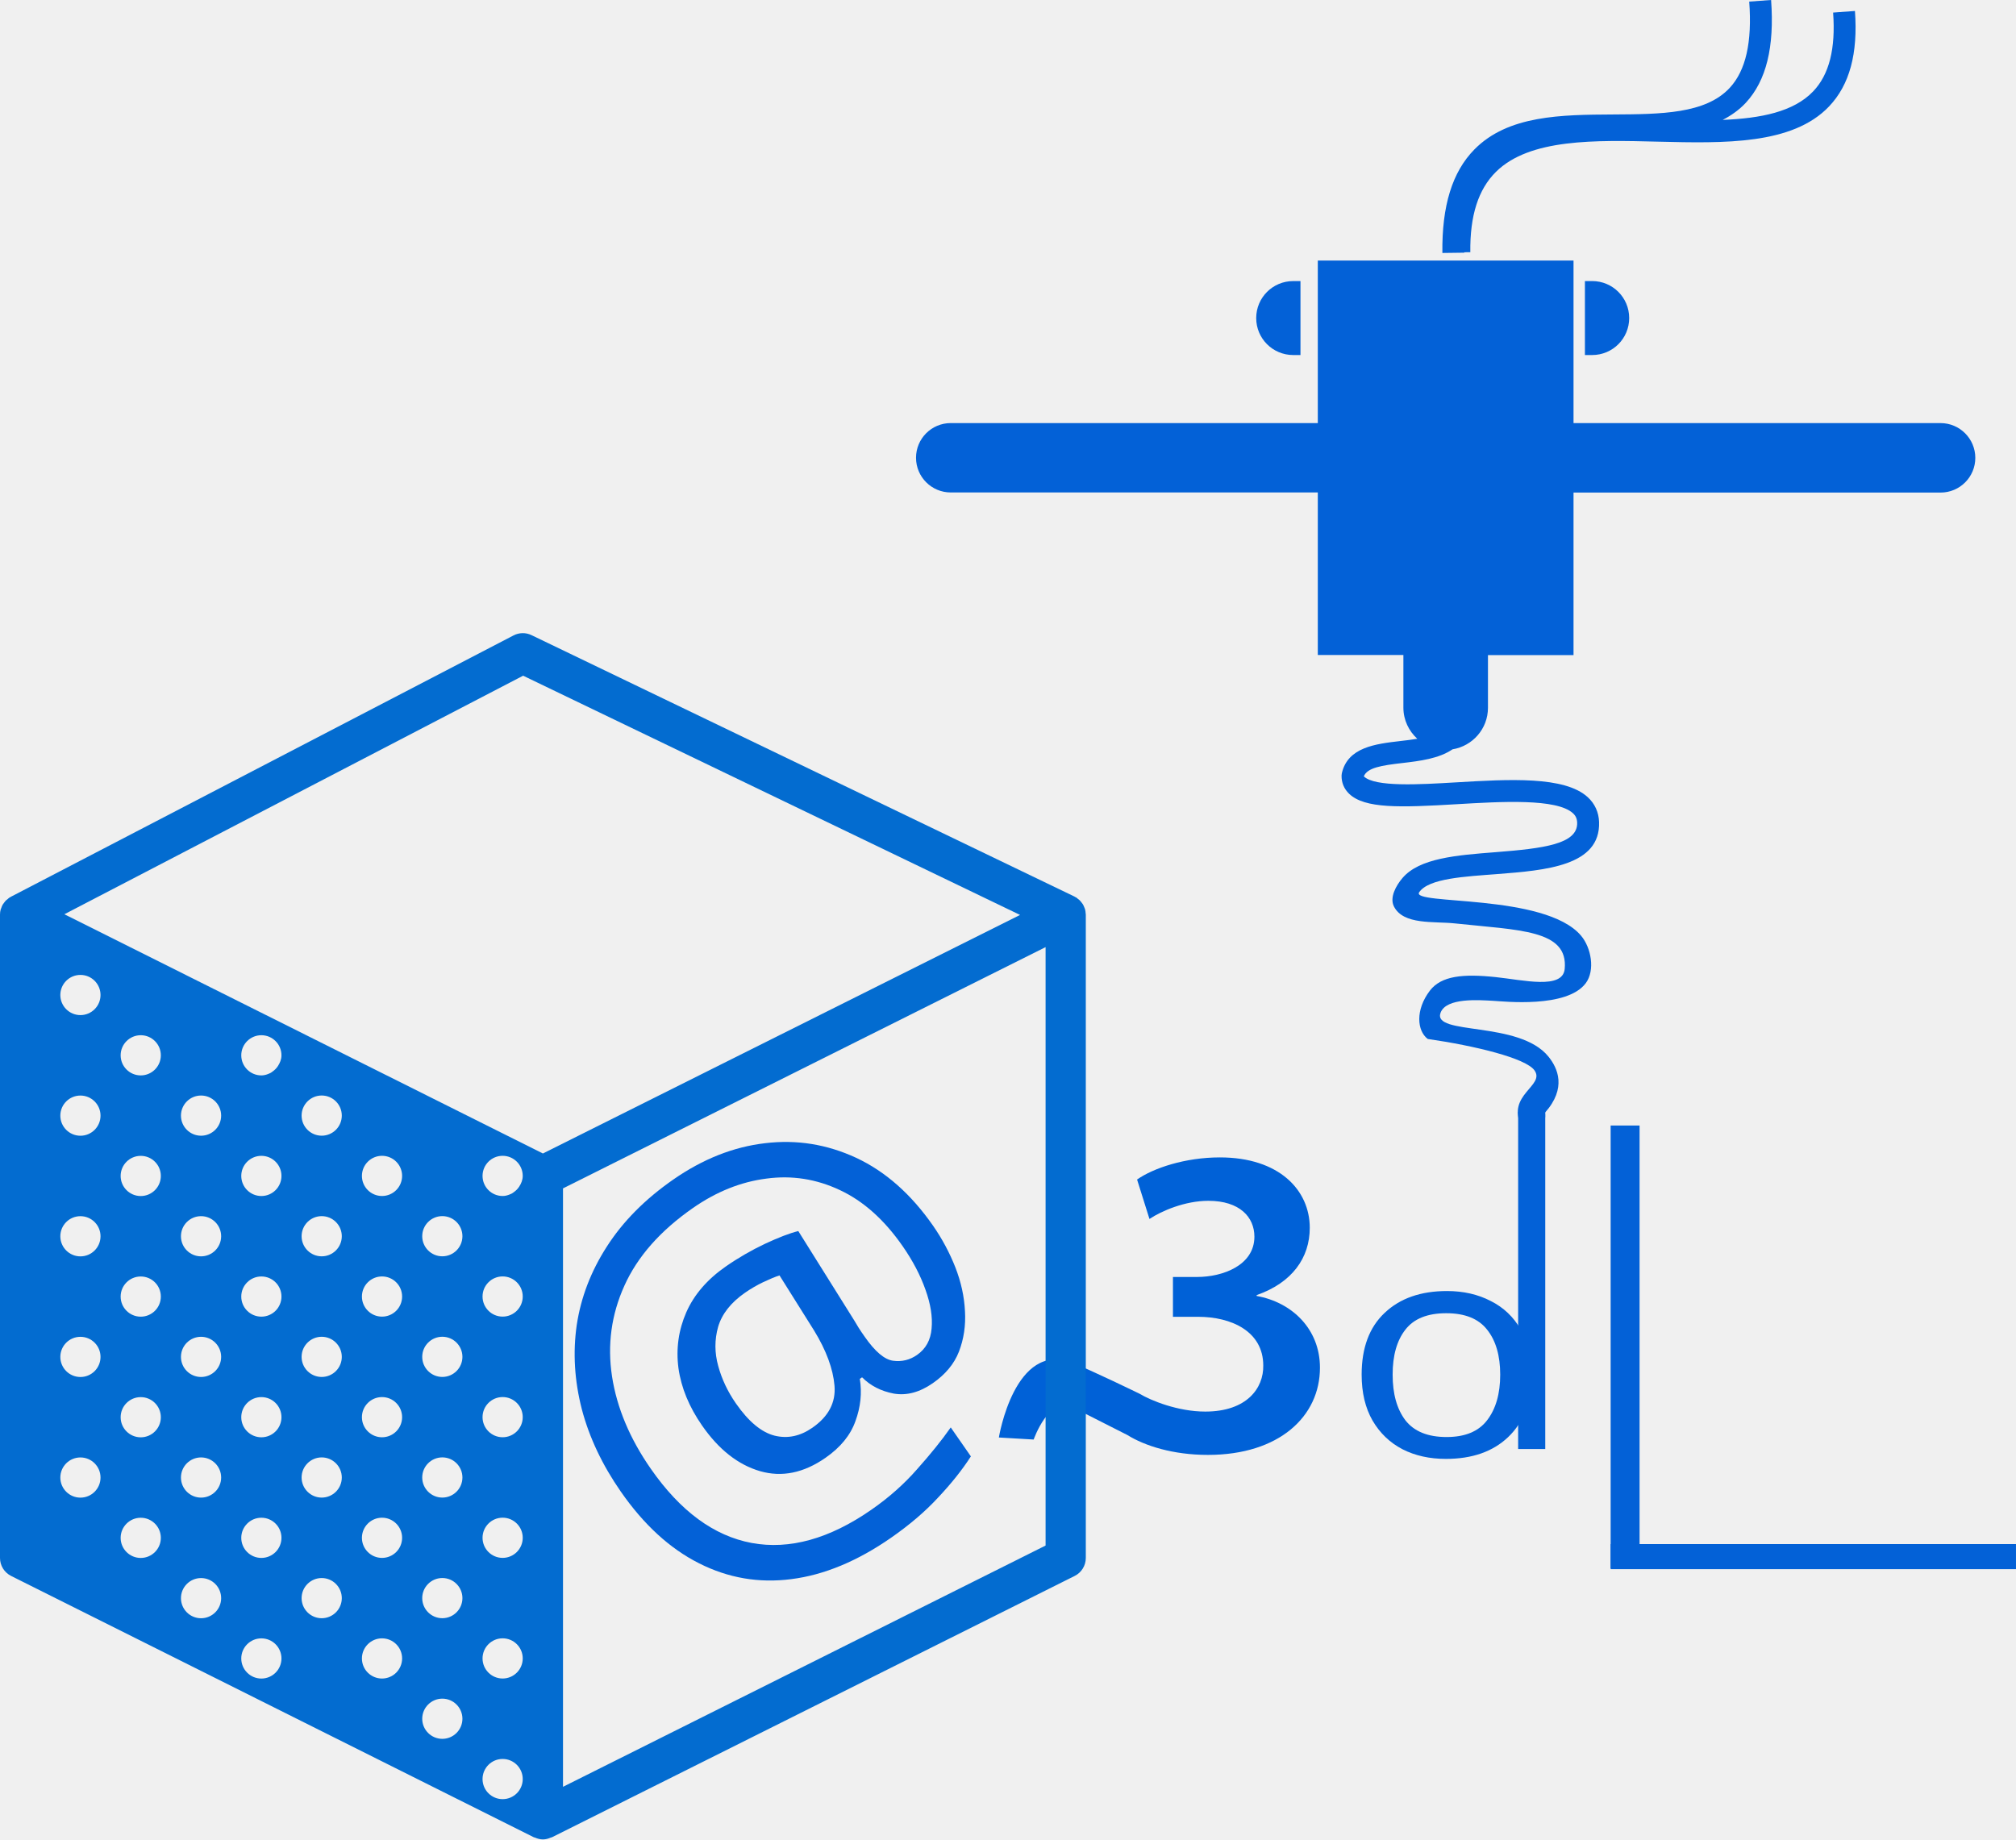
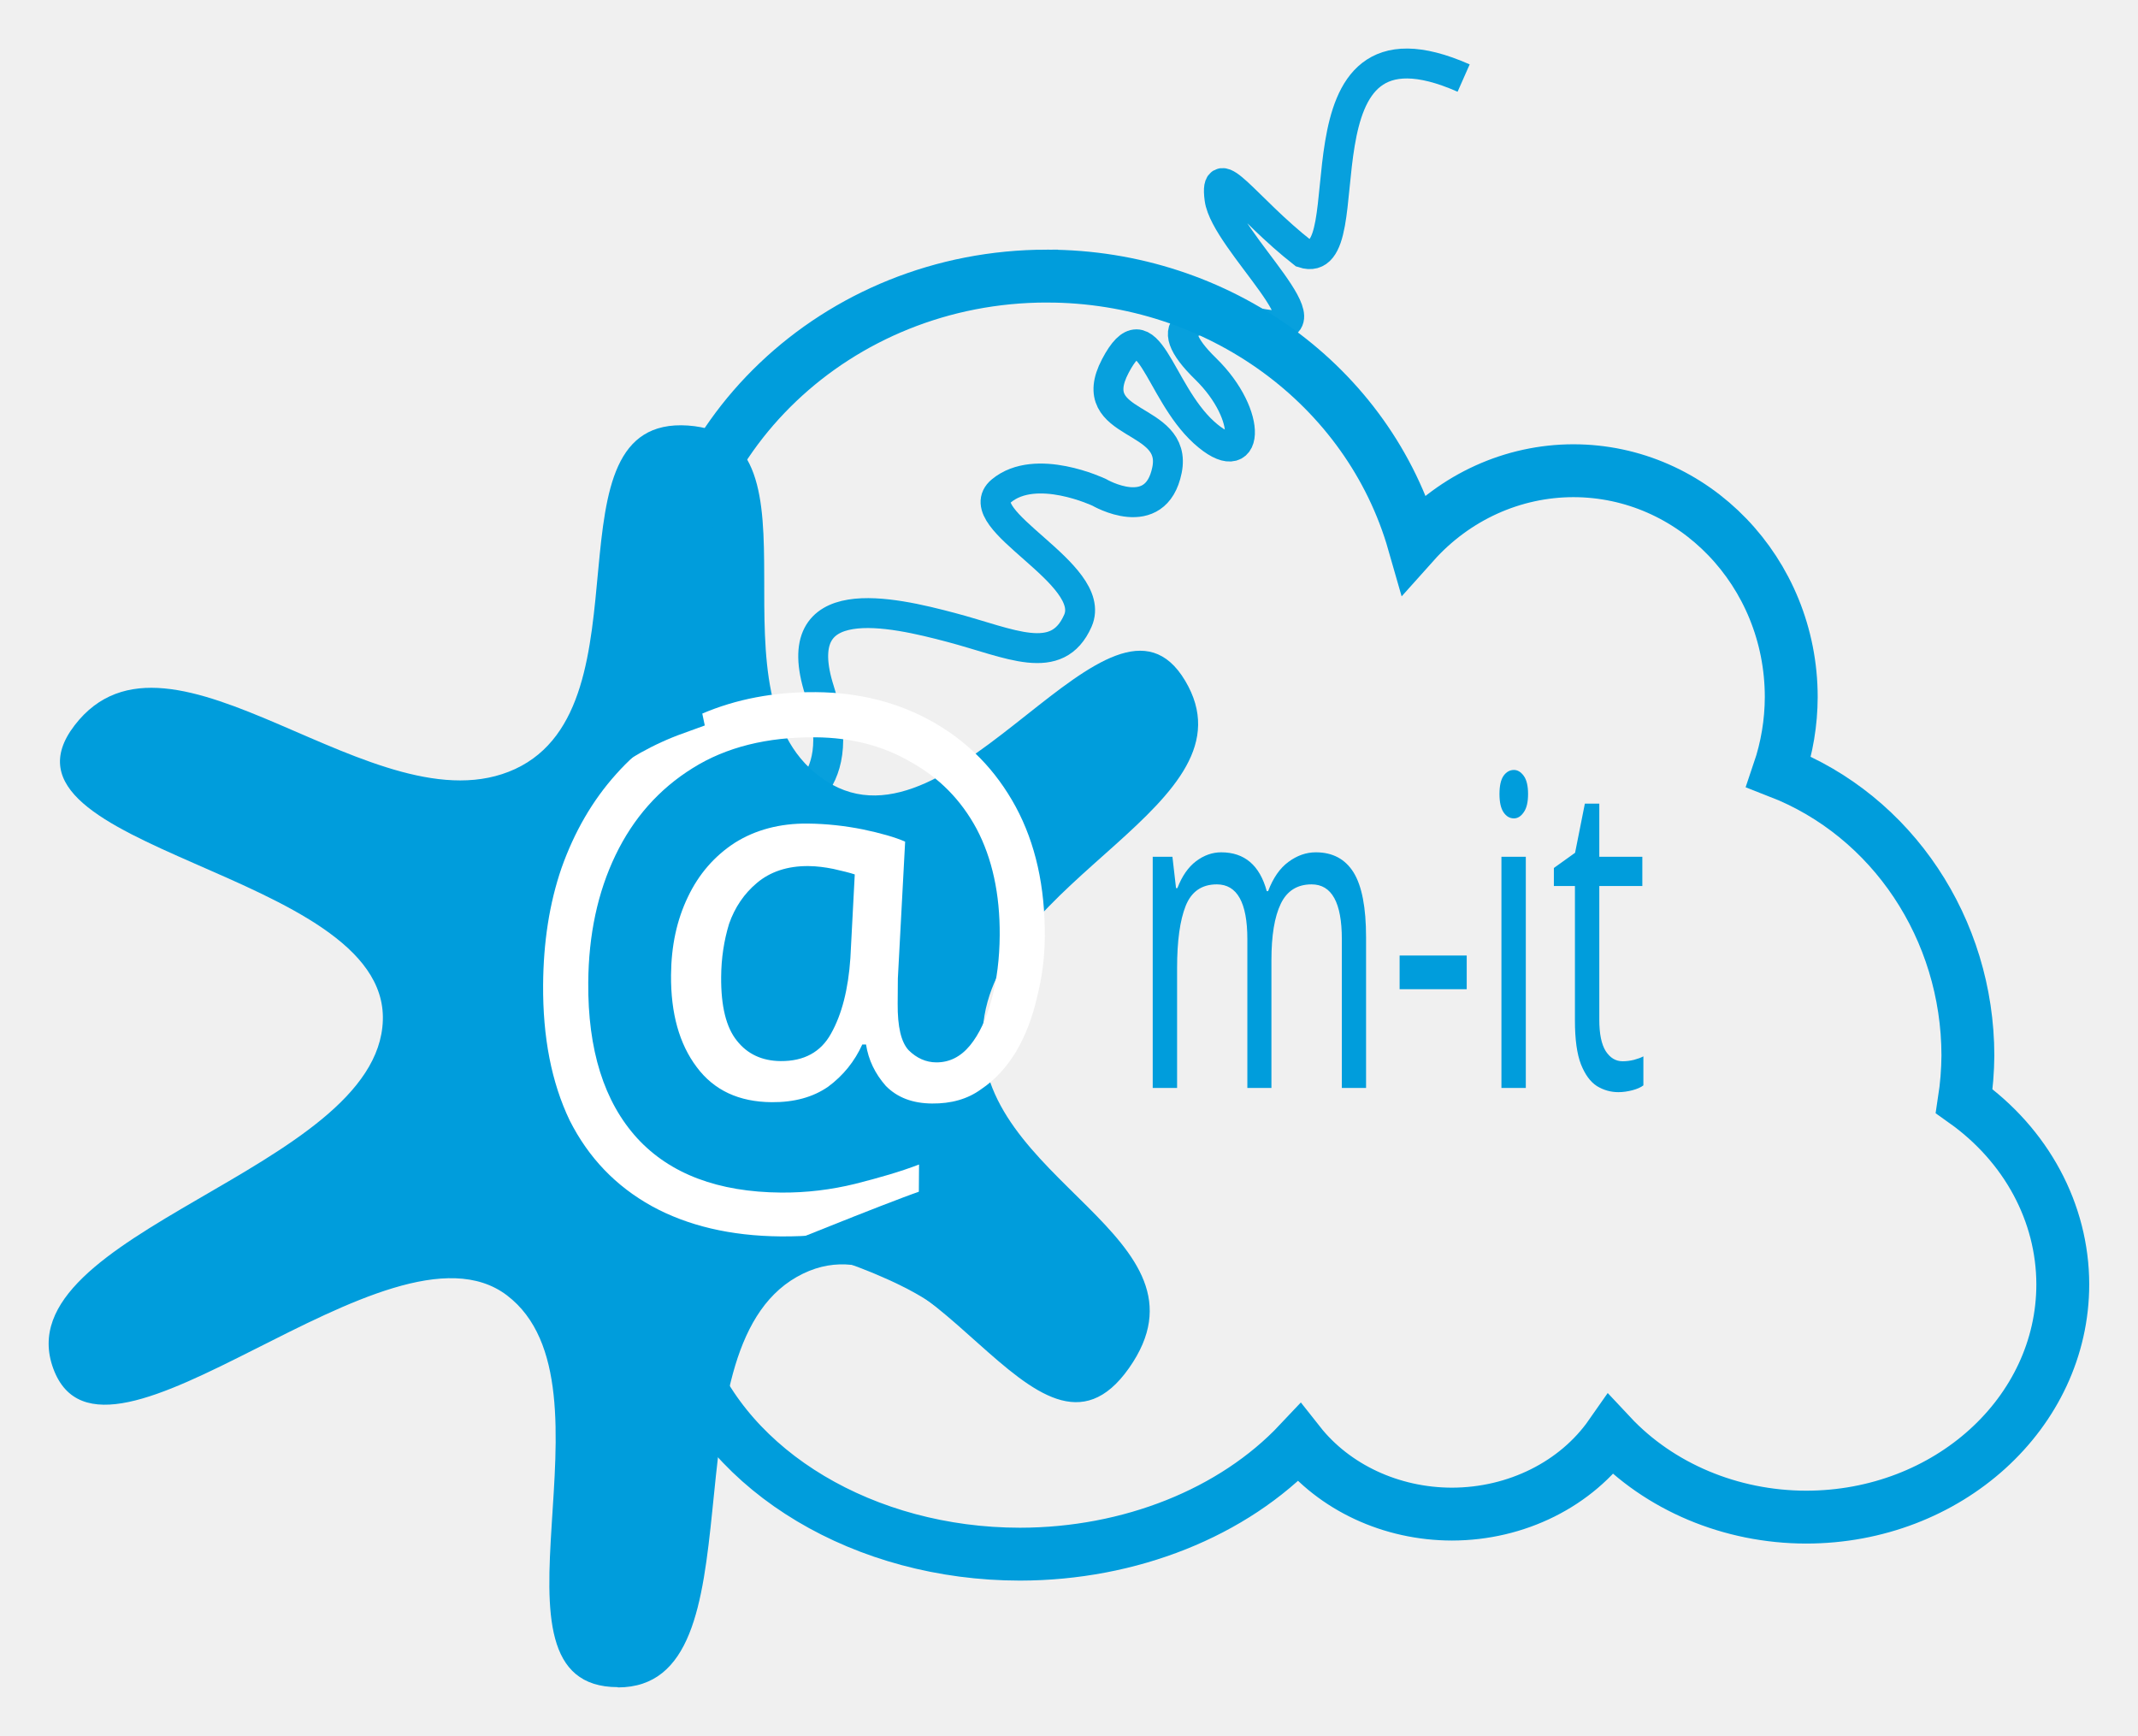
- <svg xmlns="http://www.w3.org/2000/svg" version="1.1" id="Capa_1" x="0px" y="0px" width="855.555" height="780.715" viewBox="0 0 91.986 83.941" xml:space="preserve">
-   <defs id="defs49" />
-   <g id="g3" transform="translate(36.73718,9.623046)">
-     <g id="g5" style="fill:#0061d7;fill-opacity:1" transform="translate(0,-8.386373)">
-       <path d="m 20.601,57.904 0,-0.04 c 1.616,-0.565 2.424,-1.696 2.424,-3.071 0,-1.718 -1.394,-3.213 -4.102,-3.213 -1.576,0 -3.031,0.485 -3.778,1.01 l 0.566,1.799 c 0.545,-0.363 1.616,-0.828 2.687,-0.828 1.434,0 2.101,0.748 2.101,1.636 0,1.313 -1.455,1.839 -2.606,1.839 l -1.111,0 0,1.818 1.151,0 c 1.516,0 2.97,0.667 2.97,2.222 0.02,1.031 -0.748,2.103 -2.646,2.103 -1.252,0 -2.485,-0.506 -2.99,-0.81 0,0 -2.211,-1.08 -3.088,-1.42 C 9.561,59.932 8.839,64.362 8.839,64.362 l 1.588,0.093 c 0,0 0.702,-2.015 1.778,-1.472 0.662,0.335 2.496,1.265 2.496,1.265 0.794,0.494 2.081,0.908 3.677,0.908 3.253,0 5.112,-1.757 5.112,-3.979 0,-1.779 -1.293,-2.991 -2.889,-3.274 z" id="path15" style="fill:#0061d7;fill-opacity:1" />
-       <path style="fill:#0361d7;fill-opacity:1" d="m 51.81,18.07 -16.75,0 0,-7.417 -11.668,0 0,7.417 -16.749,0 c -0.875,0 -1.584,0.709 -1.584,1.583 0,0.874 0.709,1.583 1.584,1.583 l 16.749,0 0,7.417 3.905,0 0,2.403 c 0,0.563 0.247,1.067 0.634,1.42 -0.251,0.042 -0.514,0.075 -0.776,0.104 -1.124,0.131 -2.398,0.279 -2.667,1.472 l -0.012,0.101 c -0.006,0.323 0.113,0.61 0.344,0.832 0.716,0.688 2.334,0.63 4.917,0.477 2.027,-0.12 4.551,-0.269 5.296,0.412 0.128,0.116 0.187,0.25 0.193,0.432 0.031,0.977 -1.525,1.174 -3.73,1.346 -1.784,0.139 -3.467,0.271 -4.24,1.178 -0.302,0.354 -0.593,0.891 -0.392,1.295 0.428,0.859 1.828,0.674 2.773,0.776 2.942,0.316 5.193,0.282 5.02,2.081 -0.091,0.947 -1.887,0.503 -3.142,0.371 -1.484,-0.157 -2.489,-0.064 -3.009,0.617 -0.669,0.878 -0.59,1.831 -0.098,2.205 2.161,0.313 4.478,0.876 4.872,1.435 0.495,0.702 -1.287,1.105 -0.607,2.53 0.041,2.128 1.093,2.072 1.056,0.079 -0.004,-0.201 0.061,-0.443 0.031,-0.682 0.998,-1.123 0.58,-2.033 0.154,-2.559 -1.343,-1.657 -5.324,-0.944 -4.918,-2.006 0.263,-0.688 1.753,-0.573 2.388,-0.538 0.494,0.027 3.374,0.347 4.234,-0.804 0.435,-0.583 0.253,-1.618 -0.218,-2.172 -1.65,-1.941 -7.785,-1.381 -7.382,-1.978 0.434,-0.642 2.124,-0.717 3.556,-0.829 2.211,-0.172 4.72,-0.367 4.652,-2.376 -0.015,-0.446 -0.194,-0.839 -0.52,-1.136 -1.059,-0.966 -3.584,-0.817 -6.028,-0.672 -1.645,0.097 -3.686,0.219 -4.187,-0.276 0.163,-0.396 0.793,-0.497 1.779,-0.61 0.784,-0.092 1.64,-0.197 2.269,-0.623 0.916,-0.149 1.617,-0.938 1.617,-1.896 l 0,-2.404 3.904,0 0,-7.417 16.75,0 c 0.874,0 1.583,-0.709 1.583,-1.583 0,-0.874 -0.71,-1.587 -1.584,-1.587 z" id="path9" />
-       <path style="fill:#0361d7;fill-opacity:1" id="path11" d="m 22.269,14.965 h 0.332 v -3.375 h -0.332 c -0.933,0 -1.688,0.755 -1.688,1.688 0,0.933 0.755,1.687 1.688,1.687 z" />
-       <path style="fill:#0361d7;fill-opacity:1" id="path13" d="m 35.58,11.59 v 3.375 h 0.332 c 0.934,0 1.688,-0.755 1.688,-1.688 0,-0.933 -0.755,-1.688 -1.688,-1.688 l -0.332,9.68e-4 0,0 z" />
-       <path style="fill:#0361d7;fill-opacity:1" id="path16" d="m 30.076,10.275 0.275,-0.003 c -0.021,-1.669 0.363,-2.869 1.172,-3.669 1.537,-1.518 4.521,-1.448 7.406,-1.375 3.007,0.073 6.118,0.148 7.79,-1.607 0.938,-0.985 1.324,-2.411 1.182,-4.357 l -0.996,0.073 c 0.12,1.649 -0.177,2.825 -0.908,3.594 -0.896,0.939 -2.39,1.232 -4.131,1.304 0.391,-0.204 0.752,-0.454 1.06,-0.787 0.93,-1.007 1.306,-2.54 1.149,-4.685 l -0.998,0.073 c 0.137,1.854 -0.154,3.141 -0.887,3.934 -1.104,1.193 -3.15,1.205 -5.318,1.217 -2.357,0.014 -4.795,0.028 -6.337,1.598 -1.009,1.026 -1.485,2.571 -1.459,4.722 l 1,-0.013 c -9.68e-4,-0.007 0,-0.012 0,-0.019 z" />
-       <text xml:space="preserve" style="font-size:12.581px;font-style:normal;font-weight:normal;line-height:125%;letter-spacing:0px;word-spacing:0px;fill:#000000;fill-opacity:1;stroke:none;font-family:Sans" x="26.203" y="60.252" id="text3826" transform="scale(1.019076,0.9812806)">
-         <tspan id="tspan3828" x="26.203" y="60.252" style="fill:#0361cd;fill-opacity:1" />
+ <svg xmlns="http://www.w3.org/2000/svg" width="438.13mm" height="355.743mm" viewBox="0 0 438.13 355.743" version="1.1" id="svg2377">
+   <defs id="defs2371" />
+   <g id="layer1" transform="translate(181.2673,20.72262)">
+     <g transform="matrix(2.460838,0,0,2.460838,1117.51,-983.2187)" id="g1711">
+       <path id="path1320-4-8" d="m -405.895,397.627 c -15.057,-6.662 -7.961,16.363 -13.374,14.564 -4.774,-3.739 -7.418,-8.033 -6.955,-4.513 0.462,3.52 9.904,11.549 3.698,10.436 -6.206,-1.113 -8.851,-0.173 -4.855,3.723 3.996,3.896 3.671,8.759 -0.145,5.294 -3.816,-3.465 -4.657,-10.709 -7.377,-5.518 -2.72,5.191 5.242,4.049 4.305,8.662 -0.937,4.613 -5.637,1.856 -5.637,1.856 0,0 -5.275,-2.516 -8.156,-0.127 -2.881,2.389 8.102,6.88 6.373,10.811 -1.728,3.932 -5.617,1.87 -10.554,0.563 -4.937,-1.307 -13.732,-3.361 -10.959,5.268 2.772,8.629 -3.309,9.827 -3.309,9.827 l 0.06,0.144" style="opacity:0.97;fill:none;fill-opacity:1;stroke:#009ddc;stroke-width:2.491;stroke-linecap:butt;stroke-linejoin:miter;stroke-miterlimit:4;stroke-dasharray:none;stroke-opacity:1" />
+       <text xml:space="preserve" style="font-style:normal;font-weight:normal;font-size:11.204px;line-height:1.25;font-family:sans-serif;letter-spacing:0px;word-spacing:0px;fill:#009ddc;fill-opacity:1;stroke:none;stroke-width:0.15" x="-540.934" y="386.279" id="text1071" transform="scale(0.801861,1.247099)">
+         <tspan id="tspan1069" x="-540.934" y="386.279" style="font-size:28.809px;fill:#009ddc;fill-opacity:1;stroke-width:0.15">m-it</tspan>
      </text>
-       <rect style="fill:#0361d7;fill-opacity:1" id="rect3830" width="1.237" height="15.381" x="32.533" y="49.507" />
-       <text xml:space="preserve" style="font-size:14.686px;font-style:normal;font-weight:normal;line-height:125%;letter-spacing:0px;word-spacing:0px;fill:#0361d7;fill-opacity:1;stroke:none;font-family:Sans" x="23.035" y="69.43" id="text3832" transform="scale(1.064772,0.9391685)">
-         <tspan id="tspan3834" x="23.035" y="69.43" style="fill:#0361d7;fill-opacity:1">o</tspan>
-       </text>
-       <rect style="fill:#0361d7;fill-opacity:1" id="rect3857" width="1.32" height="20.205" x="36.754" y="50.125" />
-       <rect style="fill:#0361d7;fill-opacity:1" id="rect3880" width="18.495" height="1.144" x="36.754" y="69.226" />
+       <g id="g1324-5-1-3-0-8-1-0-2-5" transform="matrix(12.11765,0.4331508,-0.4331508,12.11765,-2985.675,-15.12456)" style="fill:#009ddc;fill-opacity:1">
+         <g id="g1328-1-6-2-8-6-7-8-5-3" transform="translate(85.57468,47.86872)" style="fill:#009ddc;fill-opacity:1">
+           <path style="fill:#009ddc;fill-opacity:1;stroke:none;stroke-width:0.128" id="path1237-1-0-5-6-8-7-9-0-5" d="m -24.369,-42.459 c -0.511,0.458 -0.966,-1.013 -1.674,-0.941 -0.707,0.072 -0.713,1.943 -1.336,1.65 -0.623,-0.293 0.477,-1.66 -1.99e-4,-2.167 -0.477,-0.507 -1.963,0.699 -2.041,-0.01 -0.078,-0.709 1.403,-0.584 1.674,-1.226 0.27,-0.642 -1.074,-1.239 -0.53,-1.664 0.545,-0.425 0.932,0.863 1.65,0.737 0.718,-0.126 0.251,-1.623 0.917,-1.445 0.665,0.177 -0.021,1.245 0.444,1.773 0.465,0.528 1.511,-0.063 1.622,0.658 0.111,0.721 -1.239,0.067 -1.454,0.733 -0.215,0.666 1.24,1.445 0.729,1.903 z" transform="matrix(1.077006,0.9492221,-1.004636,1.13988,106.4443,61.33081)" />
+         </g>
+       </g>
+       <g transform="matrix(6.577196,1.235099,-1.165496,6.969982,-887.3782,73.57469)" id="g893-0-8-9-0-7-0-3" style="fill:#ffffff;fill-opacity:1">
+         <text xml:space="preserve" style="font-style:normal;font-weight:normal;font-size:4.027px;line-height:0%;font-family:sans-serif;letter-spacing:0px;word-spacing:0px;fill:#ffffff;fill-opacity:1;stroke:none;stroke-width:0.336" x="60.58" y="58.203" id="text3035-8-5-0-6-4-4-6" transform="rotate(-9.599174)">
+           <tspan id="tspan3037-1-7-1-9-3-5-7" x="60.58" y="58.203" style="font-size:7.978px;line-height:1.25;font-family:sans-serif;fill:#ffffff;fill-opacity:1;stroke-width:0.336">@</tspan>
+         </text>
+       </g>
+       <path id="path1578" d="m -462.329,494.698 c 0,0 9.399,2.435 13.26,5.821 4.069,2.925 4.41,0.475 4.47,0.059 0.059,-0.416 3.742,-3.237 3.683,-4.603 -0.059,-1.366 -3.386,-5.346 -4.247,-5.553 -0.861,-0.208 -4.544,-0.356 -5.286,-0.297 -0.742,0.059 -11.879,4.573 -11.879,4.573 z" style="fill:#009ddc;fill-opacity:1;stroke:none;stroke-width:0.108px;stroke-linecap:butt;stroke-linejoin:miter;stroke-opacity:1" />
+       <path style="fill:none;fill-opacity:1;stroke:#009ddc;stroke-width:4.403;stroke-miterlimit:4;stroke-dasharray:none;stroke-dashoffset:0;stroke-opacity:1" d="m -440.596,414.117 a 31.677,30.155 0 0 0 -31.677,30.155 31.677,30.155 0 0 0 0.632,5.851 26.648,27.817 0 0 0 -17.93,26.252 26.648,27.817 0 0 0 7.092,18.857 c 2.873,4.003 6.962,7.067 11.735,8.665 a 29.091,23.141 0 0 0 27.908,16.655 29.091,23.141 0 0 0 23.238,-9.266 15.648,14.105 0 0 0 12.728,5.93 15.648,14.105 0 0 0 13.223,-6.594 21.378,19.394 0 0 0 16.268,6.845 21.378,19.394 0 0 0 21.378,-19.394 21.378,19.394 0 0 0 -8.208,-15.249 24.185,25.246 0 0 0 0.306,-3.799 24.185,25.246 0 0 0 -15.747,-23.626 18.155,18.857 0 0 0 1.037,-6.217 18.155,18.857 0 0 0 -18.155,-18.857 18.155,18.857 0 0 0 -13.271,6.023 31.677,30.155 0 0 0 -30.556,-22.23 z" id="path1065-4-0-1-3-5-0-61" />
    </g>
  </g>
-   <g id="g17" transform="translate(36.73718,9.623046)" />
-   <g id="g19" transform="translate(36.73718,9.623046)" />
-   <g id="g21" transform="translate(36.73718,9.623046)" />
-   <g id="g23" transform="translate(36.73718,9.623046)" />
-   <g id="g25" transform="translate(36.73718,9.623046)" />
-   <g id="g27" transform="translate(36.73718,9.623046)" />
-   <g id="g29" transform="translate(36.73718,9.623046)" />
-   <g id="g31" transform="translate(36.73718,9.623046)" />
-   <g id="g33" transform="translate(36.73718,9.623046)" />
-   <g id="g35" transform="translate(36.73718,9.623046)" />
-   <g id="g37" transform="translate(36.73718,9.623046)" />
-   <g id="g39" transform="translate(36.73718,9.623046)" />
-   <g id="g41" transform="translate(36.73718,9.623046)" />
-   <g id="g43" transform="translate(36.73718,9.623046)" />
-   <g id="g45" transform="translate(36.73718,9.623046)" />
-   <path d="m 49.543,41.73 c 0,-0.015 -0.005,-0.028 -0.006,-0.042 -0.004,-0.068 -0.012,-0.134 -0.029,-0.198 -0.008,-0.028 -0.021,-0.052 -0.032,-0.079 -0.019,-0.05 -0.038,-0.097 -0.065,-0.142 -0.017,-0.028 -0.038,-0.051 -0.056,-0.076 -0.029,-0.039 -0.06,-0.078 -0.095,-0.112 -0.024,-0.023 -0.051,-0.043 -0.078,-0.063 -0.025,-0.019 -0.046,-0.042 -0.072,-0.06 -0.016,-0.009 -0.033,-0.014 -0.049,-0.022 -0.013,-0.007 -0.023,-0.017 -0.037,-0.024 L 24.252,28.984 c -0.261,-0.126 -0.565,-0.121 -0.821,0.013 L 0.494,40.924 c -0.01,0.005 -0.017,0.014 -0.027,0.019 -0.01,0.005 -0.022,0.008 -0.033,0.015 -0.031,0.019 -0.055,0.045 -0.083,0.068 -0.027,0.021 -0.055,0.04 -0.08,0.064 -0.035,0.035 -0.062,0.073 -0.091,0.113 -0.018,0.026 -0.04,0.049 -0.056,0.076 -0.028,0.049 -0.048,0.101 -0.066,0.154 -0.008,0.023 -0.02,0.043 -0.027,0.067 -0.02,0.074 -0.032,0.154 -0.032,0.236 v 29.359 c 0,0.348 0.196,0.665 0.507,0.821 L 24.361,83.844 c 0.014,0.006 0.028,0.004 0.042,0.01 0.118,0.051 0.241,0.086 0.368,0.086 0.127,0 0.25,-0.035 0.368,-0.087 0.014,-0.006 0.029,-0.004 0.042,-0.01 L 49.036,71.916 c 0.311,-0.155 0.507,-0.473 0.507,-0.82 V 41.736 c 0,-9.67e-4 0,-0.002 0,-0.004 0,-9.68e-4 0,-0.002 0,-0.003 z M 3.669,68.343 c -0.506,0 -0.917,-0.411 -0.917,-0.917 0,-0.506 0.411,-0.917 0.917,-0.917 0.506,0 0.917,0.411 0.917,0.917 0,0.506 -0.411,0.917 -0.917,0.917 z m 0,-5.505 c -0.506,0 -0.917,-0.411 -0.917,-0.917 0,-0.506 0.411,-0.917 0.917,-0.917 0.506,0 0.917,0.411 0.917,0.917 0,0.506 -0.411,0.917 -0.917,0.917 z m 0,-5.505 c -0.506,0 -0.917,-0.411 -0.917,-0.917 0,-0.506 0.411,-0.917 0.917,-0.917 0.506,0 0.917,0.411 0.917,0.917 0,0.506 -0.411,0.917 -0.917,0.917 z m 0,-5.505 c -0.506,0 -0.917,-0.411 -0.917,-0.917 0,-0.506 0.411,-0.917 0.917,-0.917 0.506,0 0.917,0.411 0.917,0.917 0,0.506 -0.411,0.917 -0.917,0.917 z m 0,-5.505 c -0.506,0 -0.917,-0.411 -0.917,-0.917 0,-0.506 0.411,-0.917 0.917,-0.917 0.506,0 0.917,0.411 0.917,0.917 0,0.506 -0.411,0.917 -0.917,0.917 z m 2.752,24.772 c -0.506,0 -0.917,-0.411 -0.917,-0.917 0,-0.506 0.411,-0.917 0.917,-0.917 0.506,0 0.917,0.411 0.917,0.917 0,0.506 -0.411,0.917 -0.917,0.917 z m 0,-5.505 c -0.506,0 -0.917,-0.411 -0.917,-0.917 0,-0.506 0.411,-0.917 0.917,-0.917 0.506,0 0.917,0.411 0.917,0.917 0,0.506 -0.411,0.917 -0.917,0.917 z m 0,-5.505 c -0.506,0 -0.917,-0.411 -0.917,-0.917 0,-0.506 0.411,-0.917 0.917,-0.917 0.506,0 0.917,0.411 0.917,0.917 0,0.506 -0.411,0.917 -0.917,0.917 z m 0,-5.505 c -0.506,0 -0.917,-0.411 -0.917,-0.917 0,-0.506 0.411,-0.917 0.917,-0.917 0.506,0 0.917,0.411 0.917,0.917 0,0.506 -0.411,0.917 -0.917,0.917 z m 0,-5.505 c -0.506,0 -0.917,-0.411 -0.917,-0.917 0,-0.506 0.411,-0.917 0.917,-0.917 0.506,0 0.917,0.411 0.917,0.917 0,0.506 -0.411,0.917 -0.917,0.917 z m 2.752,24.772 c -0.506,0 -0.917,-0.411 -0.917,-0.917 0,-0.506 0.411,-0.917 0.917,-0.917 0.506,0 0.917,0.411 0.917,0.917 0,0.506 -0.411,0.917 -0.917,0.917 z m 0,-5.505 c -0.506,0 -0.917,-0.411 -0.917,-0.917 0,-0.506 0.411,-0.917 0.917,-0.917 0.506,0 0.917,0.411 0.917,0.917 0,0.506 -0.411,0.917 -0.917,0.917 z m 0,-5.505 c -0.506,0 -0.917,-0.411 -0.917,-0.917 0,-0.506 0.411,-0.917 0.917,-0.917 0.506,0 0.917,0.411 0.917,0.917 0,0.506 -0.411,0.917 -0.917,0.917 z m 0,-5.505 c -0.506,0 -0.917,-0.411 -0.917,-0.917 0,-0.506 0.411,-0.917 0.917,-0.917 0.506,0 0.917,0.411 0.917,0.917 0,0.506 -0.411,0.917 -0.917,0.917 z m 0,-5.505 c -0.506,0 -0.917,-0.411 -0.917,-0.917 0,-0.506 0.411,-0.917 0.917,-0.917 0.506,0 0.917,0.411 0.917,0.917 0,0.506 -0.411,0.917 -0.917,0.917 z m 2.752,24.772 c -0.506,0 -0.917,-0.411 -0.917,-0.917 0,-0.506 0.411,-0.917 0.917,-0.917 0.506,0 0.917,0.411 0.917,0.917 0,0.506 -0.411,0.917 -0.917,0.917 z m 0,-5.505 c -0.506,0 -0.917,-0.411 -0.917,-0.917 0,-0.506 0.411,-0.917 0.917,-0.917 0.506,0 0.917,0.411 0.917,0.917 0,0.506 -0.411,0.917 -0.917,0.917 z m 0,-5.505 c -0.506,0 -0.917,-0.411 -0.917,-0.917 0,-0.506 0.411,-0.917 0.917,-0.917 0.506,0 0.917,0.411 0.917,0.917 0,0.506 -0.411,0.917 -0.917,0.917 z m 0,-5.505 c -0.506,0 -0.917,-0.411 -0.917,-0.917 0,-0.506 0.411,-0.917 0.917,-0.917 0.506,0 0.917,0.411 0.917,0.917 0,0.506 -0.411,0.917 -0.917,0.917 z m 0,-5.505 c -0.506,0 -0.917,-0.411 -0.917,-0.917 0,-0.506 0.411,-0.917 0.917,-0.917 0.506,0 0.917,0.411 0.917,0.917 0,0.506 -0.411,0.917 -0.917,0.917 z m 0.758,-5.935 0,0 0,0 c -0.065,0.101 -0.146,0.184 -0.245,0.253 -0.033,0.025 -0.066,0.05 -0.102,0.069 -0.037,0.018 -0.072,0.034 -0.112,0.048 -0.094,0.036 -0.192,0.061 -0.299,0.061 -0.506,0 -0.917,-0.411 -0.917,-0.917 0,-0.506 0.411,-0.917 0.917,-0.917 0.506,0 0.917,0.411 0.917,0.917 0,0.183 -0.067,0.344 -0.16,0.487 z m 1.995,25.202 c -0.506,0 -0.917,-0.411 -0.917,-0.917 0,-0.506 0.411,-0.917 0.917,-0.917 0.506,0 0.917,0.411 0.917,0.917 0,0.506 -0.411,0.917 -0.917,0.917 z m 0,-5.505 c -0.506,0 -0.917,-0.411 -0.917,-0.917 0,-0.506 0.411,-0.917 0.917,-0.917 0.506,0 0.917,0.411 0.917,0.917 0,0.506 -0.411,0.917 -0.917,0.917 z m 0,-5.505 c -0.506,0 -0.917,-0.411 -0.917,-0.917 0,-0.506 0.411,-0.917 0.917,-0.917 0.506,0 0.917,0.411 0.917,0.917 0,0.506 -0.411,0.917 -0.917,0.917 z m 0,-5.505 c -0.506,0 -0.917,-0.411 -0.917,-0.917 0,-0.506 0.411,-0.917 0.917,-0.917 0.506,0 0.917,0.411 0.917,0.917 0,0.506 -0.411,0.917 -0.917,0.917 z m 0,-5.505 c -0.506,0 -0.917,-0.411 -0.917,-0.917 0,-0.506 0.411,-0.917 0.917,-0.917 0.506,0 0.917,0.411 0.917,0.917 0,0.506 -0.411,0.917 -0.917,0.917 z m 2.752,24.772 c -0.506,0 -0.917,-0.411 -0.917,-0.917 0,-0.506 0.411,-0.917 0.917,-0.917 0.506,0 0.917,0.411 0.917,0.917 0,0.506 -0.411,0.917 -0.917,0.917 z m 0,-5.505 c -0.506,0 -0.917,-0.411 -0.917,-0.917 0,-0.506 0.411,-0.917 0.917,-0.917 0.506,0 0.917,0.411 0.917,0.917 0,0.506 -0.411,0.917 -0.917,0.917 z m 0,-5.505 c -0.506,0 -0.917,-0.411 -0.917,-0.917 0,-0.506 0.411,-0.917 0.917,-0.917 0.506,0 0.917,0.411 0.917,0.917 0,0.506 -0.411,0.917 -0.917,0.917 z m 0,-5.505 c -0.506,0 -0.917,-0.411 -0.917,-0.917 0,-0.506 0.411,-0.917 0.917,-0.917 0.506,0 0.917,0.411 0.917,0.917 0,0.506 -0.411,0.917 -0.917,0.917 z m 0,-5.505 c -0.506,0 -0.917,-0.411 -0.917,-0.917 0,-0.506 0.411,-0.917 0.917,-0.917 0.506,0 0.917,0.411 0.917,0.917 0,0.506 -0.411,0.917 -0.917,0.917 z m 2.752,24.772 c -0.506,0 -0.917,-0.411 -0.917,-0.917 0,-0.506 0.411,-0.917 0.917,-0.917 0.506,0 0.917,0.411 0.917,0.917 0,0.506 -0.411,0.917 -0.917,0.917 z m 0,-5.505 c -0.506,0 -0.917,-0.411 -0.917,-0.917 0,-0.506 0.411,-0.917 0.917,-0.917 0.506,0 0.917,0.411 0.917,0.917 0,0.506 -0.411,0.917 -0.917,0.917 z m 0,-5.505 c -0.506,0 -0.917,-0.411 -0.917,-0.917 0,-0.506 0.411,-0.917 0.917,-0.917 0.506,0 0.917,0.411 0.917,0.917 0,0.506 -0.411,0.917 -0.917,0.917 z m 0,-5.505 c -0.506,0 -0.917,-0.411 -0.917,-0.917 0,-0.506 0.411,-0.917 0.917,-0.917 0.506,0 0.917,0.411 0.917,0.917 0,0.506 -0.411,0.917 -0.917,0.917 z m 0,-5.505 c -0.506,0 -0.917,-0.411 -0.917,-0.917 0,-0.506 0.411,-0.917 0.917,-0.917 0.506,0 0.917,0.411 0.917,0.917 0,0.506 -0.411,0.917 -0.917,0.917 z m 2.752,24.772 c -0.506,0 -0.917,-0.411 -0.917,-0.917 0,-0.506 0.411,-0.917 0.917,-0.917 0.506,0 0.917,0.411 0.917,0.917 0,0.506 -0.411,0.917 -0.917,0.917 z m 0,-5.505 c -0.506,0 -0.917,-0.411 -0.917,-0.917 0,-0.506 0.411,-0.917 0.917,-0.917 0.506,0 0.917,0.411 0.917,0.917 0,0.506 -0.411,0.917 -0.917,0.917 z m 0,-5.505 c -0.506,0 -0.917,-0.411 -0.917,-0.917 0,-0.506 0.411,-0.917 0.917,-0.917 0.506,0 0.917,0.411 0.917,0.917 0,0.506 -0.411,0.917 -0.917,0.917 z m 0,-5.505 c -0.506,0 -0.917,-0.411 -0.917,-0.917 0,-0.506 0.411,-0.917 0.917,-0.917 0.506,0 0.917,0.411 0.917,0.917 0,0.506 -0.411,0.917 -0.917,0.917 z m 0,-5.505 c -0.506,0 -0.917,-0.411 -0.917,-0.917 0,-0.506 0.411,-0.917 0.917,-0.917 0.506,0 0.917,0.411 0.917,0.917 0,0.506 -0.411,0.917 -0.917,0.917 z m 0.758,-5.935 0,0 0,0 c -0.065,0.101 -0.146,0.184 -0.245,0.253 -0.033,0.025 -0.066,0.05 -0.102,0.069 -0.037,0.018 -0.072,0.034 -0.112,0.048 -0.094,0.036 -0.192,0.061 -0.299,0.061 -0.506,0 -0.917,-0.411 -0.917,-0.917 0,-0.506 0.411,-0.917 0.917,-0.917 0.506,0 0.917,0.411 0.917,0.917 0,0.183 -0.067,0.344 -0.16,0.487 z M 24.771,52.638 2.936,41.721 23.869,30.835 46.543,41.752 24.771,52.638 z m 22.937,17.891 -22.02,11.01 V 54.231 l 22.02,-11.01 v 27.308 z" id="path3" style="fill:#036cd0;fill-opacity:1;fill-rule:nonzero" />
-   <text xml:space="preserve" style="font-size:6.604px;font-style:normal;font-weight:normal;line-height:125%;letter-spacing:0px;word-spacing:0px;fill:#0361d7;fill-opacity:1;stroke:none;font-family:Sans" x="-16.987" y="78.715" id="text3035" transform="matrix(0.8209448,-0.5710076,0.5710076,0.8209448,0,0)">
-     <tspan id="tspan3037" x="-16.987" y="78.715" style="font-size:23.773px;fill:#0361d7;fill-opacity:1">@</tspan>
-   </text>
</svg>
